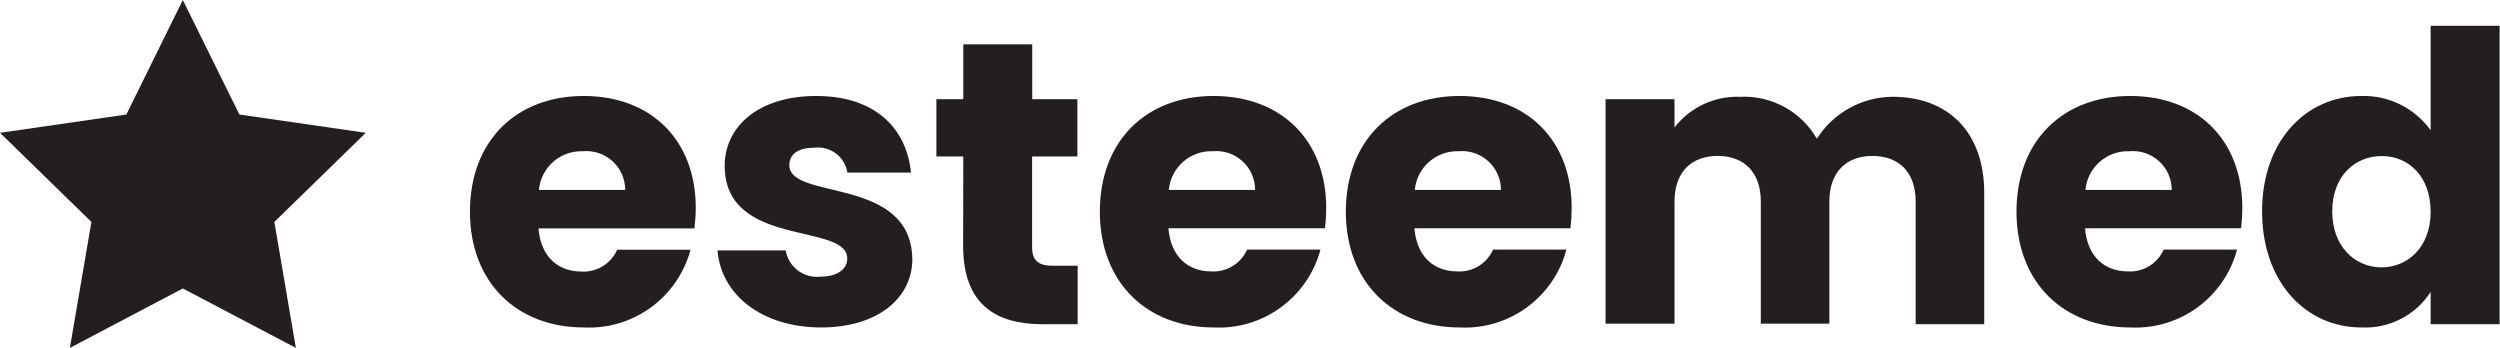
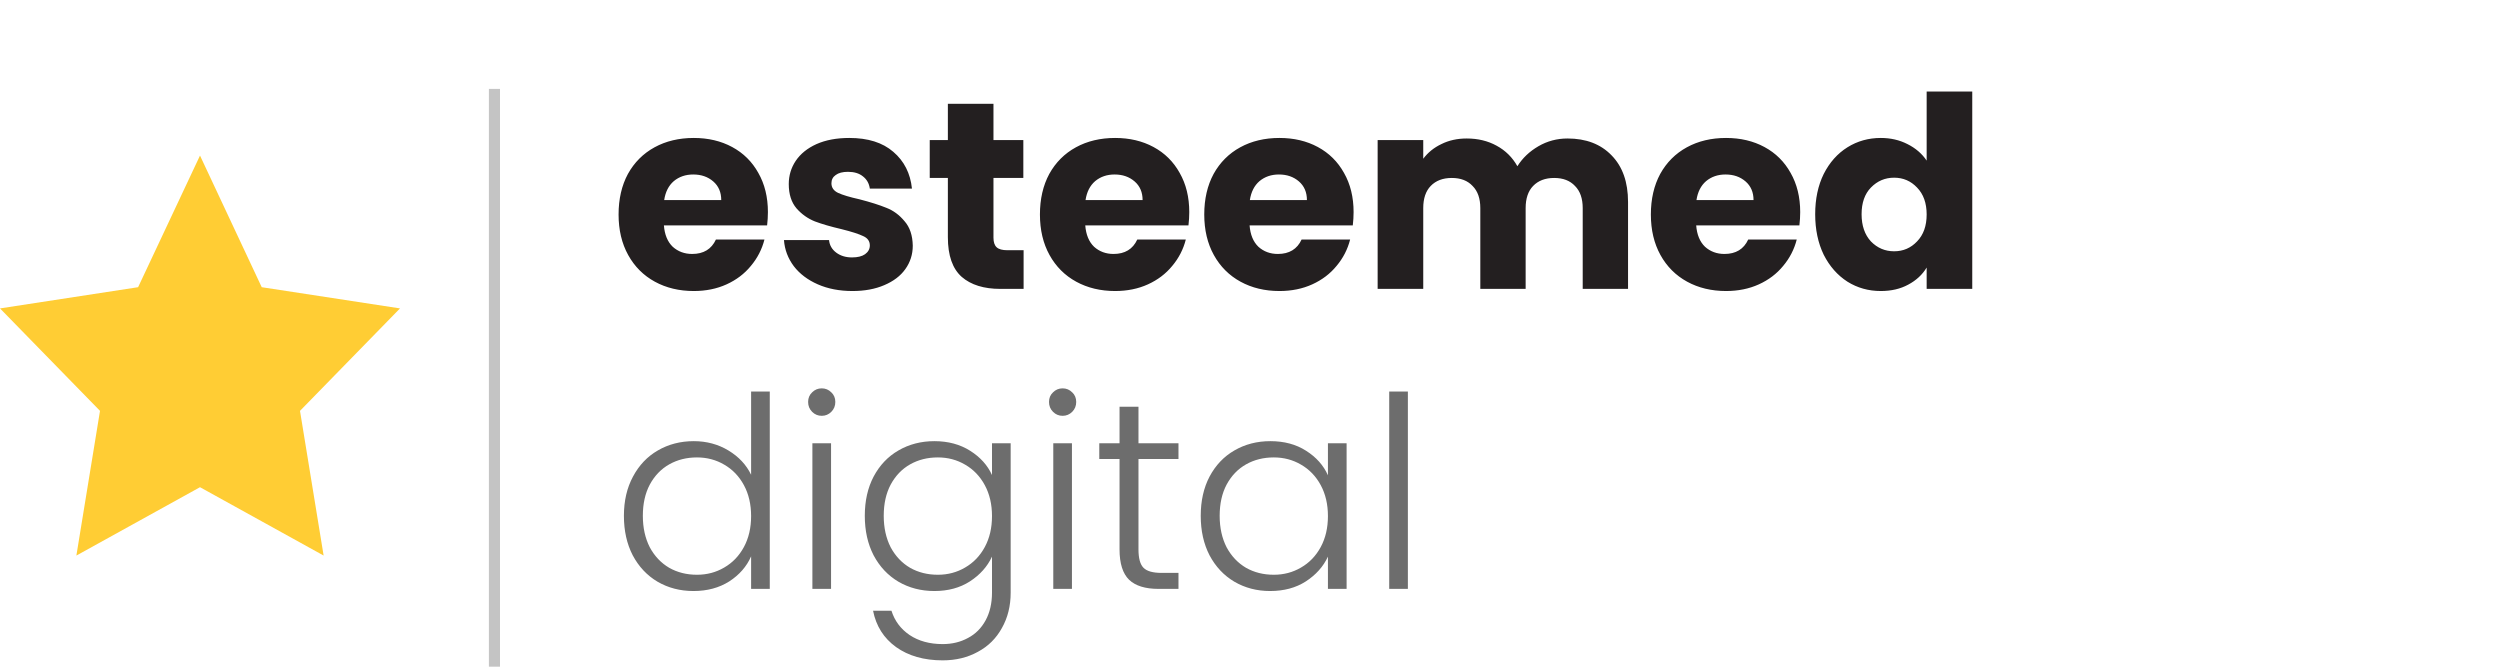
- <svg xmlns="http://www.w3.org/2000/svg" id="Layer_1" data-name="Layer 1" viewBox="0 0 185.98 25.88">
-   <defs>
-     <style>.cls-1{fill:#231f20;}</style>
-   </defs>
-   <path class="cls-1" d="M44.76,24.37c-4.92,0-8.46-3.3-8.46-8.61s3.48-8.61,8.46-8.61,8.34,3.24,8.34,8.34A13,13,0,0,1,53,17H41.4c.18,2.19,1.53,3.21,3.18,3.21a2.73,2.73,0,0,0,2.67-1.62h5.46A7.82,7.82,0,0,1,44.76,24.37ZM41.43,14.14h6.42a2.89,2.89,0,0,0-3.15-2.88A3.17,3.17,0,0,0,41.43,14.14Z" transform="translate(-1.34 -0.01)" />
-   <path class="cls-1" d="M62.43,24.37c-4.47,0-7.47-2.49-7.71-5.73h5.07a2.35,2.35,0,0,0,2.58,1.95c1.32,0,2-.6,2-1.35,0-2.7-9.12-.75-9.12-6.9,0-2.85,2.43-5.19,6.81-5.19s6.72,2.4,7.05,5.7H64.38A2.21,2.21,0,0,0,61.92,11c-1.2,0-1.86.48-1.86,1.29,0,2.67,9.06.78,9.15,7C69.21,22.18,66.63,24.37,62.43,24.37Z" transform="translate(-1.34 -0.01)" />
-   <path class="cls-1" d="M73,11.65H71V7.39h2V3.31h5.13V7.39h3.36v4.26H78.12v6.72c0,1,.42,1.41,1.56,1.41h1.83v4.35H78.9c-3.48,0-5.91-1.47-5.91-5.82Z" transform="translate(-1.34 -0.01)" />
-   <path class="cls-1" d="M91.62,24.37c-4.92,0-8.46-3.3-8.46-8.61s3.48-8.61,8.46-8.61S100,10.39,100,15.49a13,13,0,0,1-.09,1.5H88.26c.18,2.19,1.53,3.21,3.18,3.21a2.73,2.73,0,0,0,2.67-1.62h5.46A7.82,7.82,0,0,1,91.62,24.37ZM88.29,14.14h6.42a2.89,2.89,0,0,0-3.15-2.88A3.17,3.17,0,0,0,88.29,14.14Z" transform="translate(-1.34 -0.01)" />
-   <path class="cls-1" d="M109.92,24.37c-4.92,0-8.46-3.3-8.46-8.61s3.48-8.61,8.46-8.61,8.34,3.24,8.34,8.34a13,13,0,0,1-.09,1.5H106.56c.18,2.19,1.53,3.21,3.18,3.21a2.73,2.73,0,0,0,2.67-1.62h5.46A7.82,7.82,0,0,1,109.92,24.37Zm-3.33-10.23H113a2.89,2.89,0,0,0-3.15-2.88A3.17,3.17,0,0,0,106.59,14.14Z" transform="translate(-1.34 -0.01)" />
-   <path class="cls-1" d="M143.85,15c0-2.19-1.26-3.39-3.21-3.39s-3.21,1.2-3.21,3.39v9.09h-5.1V15c0-2.19-1.26-3.39-3.21-3.39s-3.21,1.2-3.21,3.39v9.09h-5.13V7.39h5.13v2.1a5.91,5.91,0,0,1,4.89-2.28,6.25,6.25,0,0,1,5.7,3.12,6.73,6.73,0,0,1,5.64-3.12c4.14,0,6.81,2.64,6.81,7.14v9.78h-5.1Z" transform="translate(-1.34 -0.01)" />
-   <path class="cls-1" d="M159.81,24.37c-4.92,0-8.46-3.3-8.46-8.61s3.48-8.61,8.46-8.61,8.34,3.24,8.34,8.34a13,13,0,0,1-.09,1.5H156.45c.18,2.19,1.53,3.21,3.18,3.21a2.73,2.73,0,0,0,2.67-1.62h5.46A7.82,7.82,0,0,1,159.81,24.37Zm-3.33-10.23h6.42a2.89,2.89,0,0,0-3.15-2.88A3.17,3.17,0,0,0,156.48,14.14Z" transform="translate(-1.34 -0.01)" />
-   <path class="cls-1" d="M177,7.15a6.14,6.14,0,0,1,5.16,2.55V1.93h5.13v22.2h-5.13v-2.4A5.79,5.79,0,0,1,177,24.37c-4.11,0-7.38-3.36-7.38-8.64S172.92,7.15,177,7.15Zm1.5,4.47c-1.92,0-3.66,1.44-3.66,4.11s1.74,4.17,3.66,4.17,3.66-1.47,3.66-4.14S180.48,11.62,178.53,11.62Z" transform="translate(-1.34 -0.01)" />
-   <polygon class="cls-1" points="13.6 0 17.81 8.52 27.21 9.88 20.41 16.51 22.01 25.88 13.6 21.46 5.2 25.88 6.8 16.51 0 9.88 9.4 8.52 13.6 0" />
+ <svg xmlns="http://www.w3.org/2000/svg" width="225" height="60" viewBox="0 0 225 60" fill="none">
+   <path d="M69.112 19.088C69.112 19.472 69.088 19.872 69.04 20.288H59.752C59.816 21.12 60.08 21.76 60.544 22.208C61.024 22.64 61.608 22.856 62.296 22.856C63.32 22.856 64.032 22.424 64.432 21.56H68.8C68.576 22.44 68.168 23.232 67.576 23.936C67 24.64 66.272 25.192 65.392 25.592C64.512 25.992 63.528 26.192 62.44 26.192C61.128 26.192 59.96 25.912 58.936 25.352C57.912 24.792 57.112 23.992 56.536 22.952C55.96 21.912 55.672 20.696 55.672 19.304C55.672 17.912 55.952 16.696 56.512 15.656C57.088 14.616 57.888 13.816 58.912 13.256C59.936 12.696 61.112 12.416 62.44 12.416C63.736 12.416 64.888 12.688 65.896 13.232C66.904 13.776 67.688 14.552 68.248 15.56C68.824 16.568 69.112 17.744 69.112 19.088ZM64.912 18.008C64.912 17.304 64.672 16.744 64.192 16.328C63.712 15.912 63.112 15.704 62.392 15.704C61.704 15.704 61.12 15.904 60.64 16.304C60.176 16.704 59.888 17.272 59.776 18.008H64.912ZM76.725 26.192C75.557 26.192 74.517 25.992 73.605 25.592C72.693 25.192 71.973 24.648 71.445 23.96C70.917 23.256 70.621 22.472 70.557 21.608H74.613C74.661 22.072 74.877 22.448 75.261 22.736C75.645 23.024 76.117 23.168 76.677 23.168C77.189 23.168 77.581 23.072 77.853 22.88C78.141 22.672 78.285 22.408 78.285 22.088C78.285 21.704 78.085 21.424 77.685 21.248C77.285 21.056 76.637 20.848 75.741 20.624C74.781 20.4 73.981 20.168 73.341 19.928C72.701 19.672 72.149 19.28 71.685 18.752C71.221 18.208 70.989 17.48 70.989 16.568C70.989 15.8 71.197 15.104 71.613 14.48C72.045 13.84 72.669 13.336 73.485 12.968C74.317 12.6 75.301 12.416 76.437 12.416C78.117 12.416 79.437 12.832 80.397 13.664C81.373 14.496 81.933 15.6 82.077 16.976H78.285C78.221 16.512 78.013 16.144 77.661 15.872C77.325 15.6 76.877 15.464 76.317 15.464C75.837 15.464 75.469 15.56 75.213 15.752C74.957 15.928 74.829 16.176 74.829 16.496C74.829 16.88 75.029 17.168 75.429 17.36C75.845 17.552 76.485 17.744 77.349 17.936C78.341 18.192 79.149 18.448 79.773 18.704C80.397 18.944 80.941 19.344 81.405 19.904C81.885 20.448 82.133 21.184 82.149 22.112C82.149 22.896 81.925 23.6 81.477 24.224C81.045 24.832 80.413 25.312 79.581 25.664C78.765 26.016 77.813 26.192 76.725 26.192ZM92.124 22.52V26H90.036C88.548 26 87.388 25.64 86.556 24.92C85.724 24.184 85.308 22.992 85.308 21.344V16.016H83.676V12.608H85.308V9.344H89.412V12.608H92.1V16.016H89.412V21.392C89.412 21.792 89.508 22.08 89.7 22.256C89.892 22.432 90.212 22.52 90.66 22.52H92.124ZM107.034 19.088C107.034 19.472 107.01 19.872 106.962 20.288H97.674C97.738 21.12 98.002 21.76 98.466 22.208C98.946 22.64 99.53 22.856 100.218 22.856C101.242 22.856 101.954 22.424 102.354 21.56H106.722C106.498 22.44 106.09 23.232 105.498 23.936C104.922 24.64 104.194 25.192 103.314 25.592C102.434 25.992 101.45 26.192 100.362 26.192C99.05 26.192 97.882 25.912 96.858 25.352C95.834 24.792 95.034 23.992 94.458 22.952C93.882 21.912 93.594 20.696 93.594 19.304C93.594 17.912 93.874 16.696 94.434 15.656C95.01 14.616 95.81 13.816 96.834 13.256C97.858 12.696 99.034 12.416 100.362 12.416C101.658 12.416 102.81 12.688 103.818 13.232C104.826 13.776 105.61 14.552 106.17 15.56C106.746 16.568 107.034 17.744 107.034 19.088ZM102.834 18.008C102.834 17.304 102.594 16.744 102.114 16.328C101.634 15.912 101.034 15.704 100.314 15.704C99.626 15.704 99.042 15.904 98.562 16.304C98.098 16.704 97.81 17.272 97.698 18.008H102.834ZM121.823 19.088C121.823 19.472 121.799 19.872 121.751 20.288H112.463C112.527 21.12 112.791 21.76 113.255 22.208C113.735 22.64 114.319 22.856 115.007 22.856C116.031 22.856 116.743 22.424 117.143 21.56H121.511C121.287 22.44 120.879 23.232 120.287 23.936C119.711 24.64 118.983 25.192 118.103 25.592C117.223 25.992 116.239 26.192 115.151 26.192C113.839 26.192 112.671 25.912 111.647 25.352C110.623 24.792 109.823 23.992 109.247 22.952C108.671 21.912 108.383 20.696 108.383 19.304C108.383 17.912 108.663 16.696 109.223 15.656C109.799 14.616 110.599 13.816 111.623 13.256C112.647 12.696 113.823 12.416 115.151 12.416C116.447 12.416 117.599 12.688 118.607 13.232C119.615 13.776 120.399 14.552 120.959 15.56C121.535 16.568 121.823 17.744 121.823 19.088ZM117.623 18.008C117.623 17.304 117.383 16.744 116.903 16.328C116.423 15.912 115.823 15.704 115.103 15.704C114.415 15.704 113.831 15.904 113.351 16.304C112.887 16.704 112.599 17.272 112.487 18.008H117.623ZM141.076 12.464C142.74 12.464 144.06 12.968 145.036 13.976C146.028 14.984 146.524 16.384 146.524 18.176V26H142.444V18.728C142.444 17.864 142.212 17.2 141.748 16.736C141.3 16.256 140.676 16.016 139.876 16.016C139.076 16.016 138.444 16.256 137.98 16.736C137.532 17.2 137.308 17.864 137.308 18.728V26H133.228V18.728C133.228 17.864 132.996 17.2 132.532 16.736C132.084 16.256 131.46 16.016 130.66 16.016C129.86 16.016 129.228 16.256 128.764 16.736C128.316 17.2 128.092 17.864 128.092 18.728V26H123.988V12.608H128.092V14.288C128.508 13.728 129.052 13.288 129.724 12.968C130.396 12.632 131.156 12.464 132.004 12.464C133.012 12.464 133.908 12.68 134.692 13.112C135.492 13.544 136.116 14.16 136.564 14.96C137.028 14.224 137.66 13.624 138.46 13.16C139.26 12.696 140.132 12.464 141.076 12.464ZM162.018 19.088C162.018 19.472 161.994 19.872 161.946 20.288H152.658C152.722 21.12 152.986 21.76 153.45 22.208C153.93 22.64 154.514 22.856 155.202 22.856C156.226 22.856 156.938 22.424 157.338 21.56H161.706C161.482 22.44 161.074 23.232 160.482 23.936C159.906 24.64 159.178 25.192 158.298 25.592C157.418 25.992 156.434 26.192 155.346 26.192C154.034 26.192 152.866 25.912 151.842 25.352C150.818 24.792 150.018 23.992 149.442 22.952C148.866 21.912 148.578 20.696 148.578 19.304C148.578 17.912 148.858 16.696 149.418 15.656C149.994 14.616 150.794 13.816 151.818 13.256C152.842 12.696 154.018 12.416 155.346 12.416C156.642 12.416 157.794 12.688 158.802 13.232C159.81 13.776 160.594 14.552 161.154 15.56C161.73 16.568 162.018 17.744 162.018 19.088ZM157.818 18.008C157.818 17.304 157.578 16.744 157.098 16.328C156.618 15.912 156.018 15.704 155.298 15.704C154.61 15.704 154.026 15.904 153.546 16.304C153.082 16.704 152.794 17.272 152.682 18.008H157.818ZM163.367 19.28C163.367 17.904 163.623 16.696 164.135 15.656C164.663 14.616 165.375 13.816 166.271 13.256C167.167 12.696 168.167 12.416 169.271 12.416C170.151 12.416 170.951 12.6 171.671 12.968C172.407 13.336 172.983 13.832 173.399 14.456V8.24H177.503V26H173.399V24.08C173.015 24.72 172.463 25.232 171.743 25.616C171.039 26 170.215 26.192 169.271 26.192C168.167 26.192 167.167 25.912 166.271 25.352C165.375 24.776 164.663 23.968 164.135 22.928C163.623 21.872 163.367 20.656 163.367 19.28ZM173.399 19.304C173.399 18.28 173.111 17.472 172.535 16.88C171.975 16.288 171.287 15.992 170.471 15.992C169.655 15.992 168.959 16.288 168.383 16.88C167.823 17.456 167.543 18.256 167.543 19.28C167.543 20.304 167.823 21.12 168.383 21.728C168.959 22.32 169.655 22.616 170.471 22.616C171.287 22.616 171.975 22.32 172.535 21.728C173.111 21.136 173.399 20.328 173.399 19.304Z" fill="#231F20" />
+   <path d="M18 14L23.555 25.848L36 27.757L27 36.977L29.126 50L18 43.848L6.874 50L9 36.977L0 27.757L12.429 25.848L18 14Z" fill="#FFCD34" />
+   <path d="M56.152 46.424C56.152 45.08 56.424 43.904 56.968 42.896C57.512 41.872 58.256 41.088 59.2 40.544C60.16 39.984 61.24 39.704 62.44 39.704C63.592 39.704 64.632 39.984 65.56 40.544C66.488 41.104 67.168 41.832 67.6 42.728V35.24H69.28V53H67.6V50.072C67.2 50.984 66.544 51.736 65.632 52.328C64.72 52.904 63.648 53.192 62.416 53.192C61.216 53.192 60.136 52.912 59.176 52.352C58.232 51.792 57.488 51 56.944 49.976C56.416 48.952 56.152 47.768 56.152 46.424ZM67.6 46.448C67.6 45.392 67.384 44.464 66.952 43.664C66.52 42.864 65.928 42.248 65.176 41.816C64.44 41.384 63.624 41.168 62.728 41.168C61.8 41.168 60.968 41.376 60.232 41.792C59.496 42.208 58.912 42.816 58.48 43.616C58.064 44.4 57.856 45.336 57.856 46.424C57.856 47.496 58.064 48.44 58.48 49.256C58.912 50.056 59.496 50.672 60.232 51.104C60.968 51.52 61.8 51.728 62.728 51.728C63.624 51.728 64.44 51.512 65.176 51.08C65.928 50.648 66.52 50.032 66.952 49.232C67.384 48.432 67.6 47.504 67.6 46.448ZM73.955 37.424C73.619 37.424 73.331 37.304 73.091 37.064C72.851 36.824 72.731 36.528 72.731 36.176C72.731 35.824 72.851 35.536 73.091 35.312C73.331 35.072 73.619 34.952 73.955 34.952C74.291 34.952 74.579 35.072 74.819 35.312C75.059 35.536 75.179 35.824 75.179 36.176C75.179 36.528 75.059 36.824 74.819 37.064C74.579 37.304 74.291 37.424 73.955 37.424ZM74.795 39.896V53H73.115V39.896H74.795ZM84.096 39.704C85.328 39.704 86.4 39.992 87.312 40.568C88.224 41.144 88.88 41.872 89.28 42.752V39.896H90.96V53.336C90.96 54.536 90.696 55.6 90.168 56.528C89.656 57.456 88.936 58.168 88.008 58.664C87.08 59.176 86.024 59.432 84.84 59.432C83.16 59.432 81.76 59.032 80.64 58.232C79.536 57.432 78.848 56.344 78.576 54.968H80.232C80.52 55.88 81.064 56.608 81.864 57.152C82.68 57.696 83.672 57.968 84.84 57.968C85.688 57.968 86.448 57.784 87.12 57.416C87.792 57.064 88.32 56.536 88.704 55.832C89.088 55.128 89.28 54.296 89.28 53.336V50.096C88.864 50.992 88.2 51.736 87.288 52.328C86.392 52.904 85.328 53.192 84.096 53.192C82.896 53.192 81.816 52.912 80.856 52.352C79.912 51.792 79.168 51 78.624 49.976C78.096 48.952 77.832 47.768 77.832 46.424C77.832 45.08 78.096 43.904 78.624 42.896C79.168 41.872 79.912 41.088 80.856 40.544C81.816 39.984 82.896 39.704 84.096 39.704ZM89.28 46.448C89.28 45.392 89.064 44.464 88.632 43.664C88.2 42.864 87.608 42.248 86.856 41.816C86.12 41.384 85.304 41.168 84.408 41.168C83.48 41.168 82.648 41.376 81.912 41.792C81.176 42.208 80.592 42.816 80.16 43.616C79.744 44.4 79.536 45.336 79.536 46.424C79.536 47.496 79.744 48.44 80.16 49.256C80.592 50.056 81.176 50.672 81.912 51.104C82.648 51.52 83.48 51.728 84.408 51.728C85.304 51.728 86.12 51.512 86.856 51.08C87.608 50.648 88.2 50.032 88.632 49.232C89.064 48.432 89.28 47.504 89.28 46.448ZM95.635 37.424C95.299 37.424 95.011 37.304 94.771 37.064C94.531 36.824 94.411 36.528 94.411 36.176C94.411 35.824 94.531 35.536 94.771 35.312C95.011 35.072 95.299 34.952 95.635 34.952C95.971 34.952 96.259 35.072 96.499 35.312C96.739 35.536 96.859 35.824 96.859 36.176C96.859 36.528 96.739 36.824 96.499 37.064C96.259 37.304 95.971 37.424 95.635 37.424ZM96.475 39.896V53H94.795V39.896H96.475ZM102.463 41.312V49.448C102.463 50.248 102.615 50.8 102.919 51.104C103.223 51.408 103.759 51.56 104.527 51.56H106.063V53H104.263C103.079 53 102.199 52.728 101.623 52.184C101.047 51.624 100.759 50.712 100.759 49.448V41.312H98.935V39.896H100.759V36.608H102.463V39.896H106.063V41.312H102.463ZM108.066 46.424C108.066 45.08 108.33 43.904 108.858 42.896C109.402 41.872 110.146 41.088 111.09 40.544C112.05 39.984 113.13 39.704 114.33 39.704C115.578 39.704 116.65 39.992 117.546 40.568C118.458 41.144 119.114 41.88 119.514 42.776V39.896H121.194V53H119.514V50.096C119.098 50.992 118.434 51.736 117.522 52.328C116.626 52.904 115.554 53.192 114.306 53.192C113.122 53.192 112.05 52.912 111.09 52.352C110.146 51.792 109.402 51 108.858 49.976C108.33 48.952 108.066 47.768 108.066 46.424ZM119.514 46.448C119.514 45.392 119.298 44.464 118.866 43.664C118.434 42.864 117.842 42.248 117.09 41.816C116.354 41.384 115.538 41.168 114.642 41.168C113.714 41.168 112.882 41.376 112.146 41.792C111.41 42.208 110.826 42.816 110.394 43.616C109.978 44.4 109.77 45.336 109.77 46.424C109.77 47.496 109.978 48.44 110.394 49.256C110.826 50.056 111.41 50.672 112.146 51.104C112.882 51.52 113.714 51.728 114.642 51.728C115.538 51.728 116.354 51.512 117.09 51.08C117.842 50.648 118.434 50.032 118.866 49.232C119.298 48.432 119.514 47.504 119.514 46.448ZM126.709 35.24V53H125.029V35.24H126.709Z" fill="#6D6D6D" />
+   <line x1="44.5" y1="8" x2="44.5" y2="60" stroke="#C4C4C4" />
</svg>
